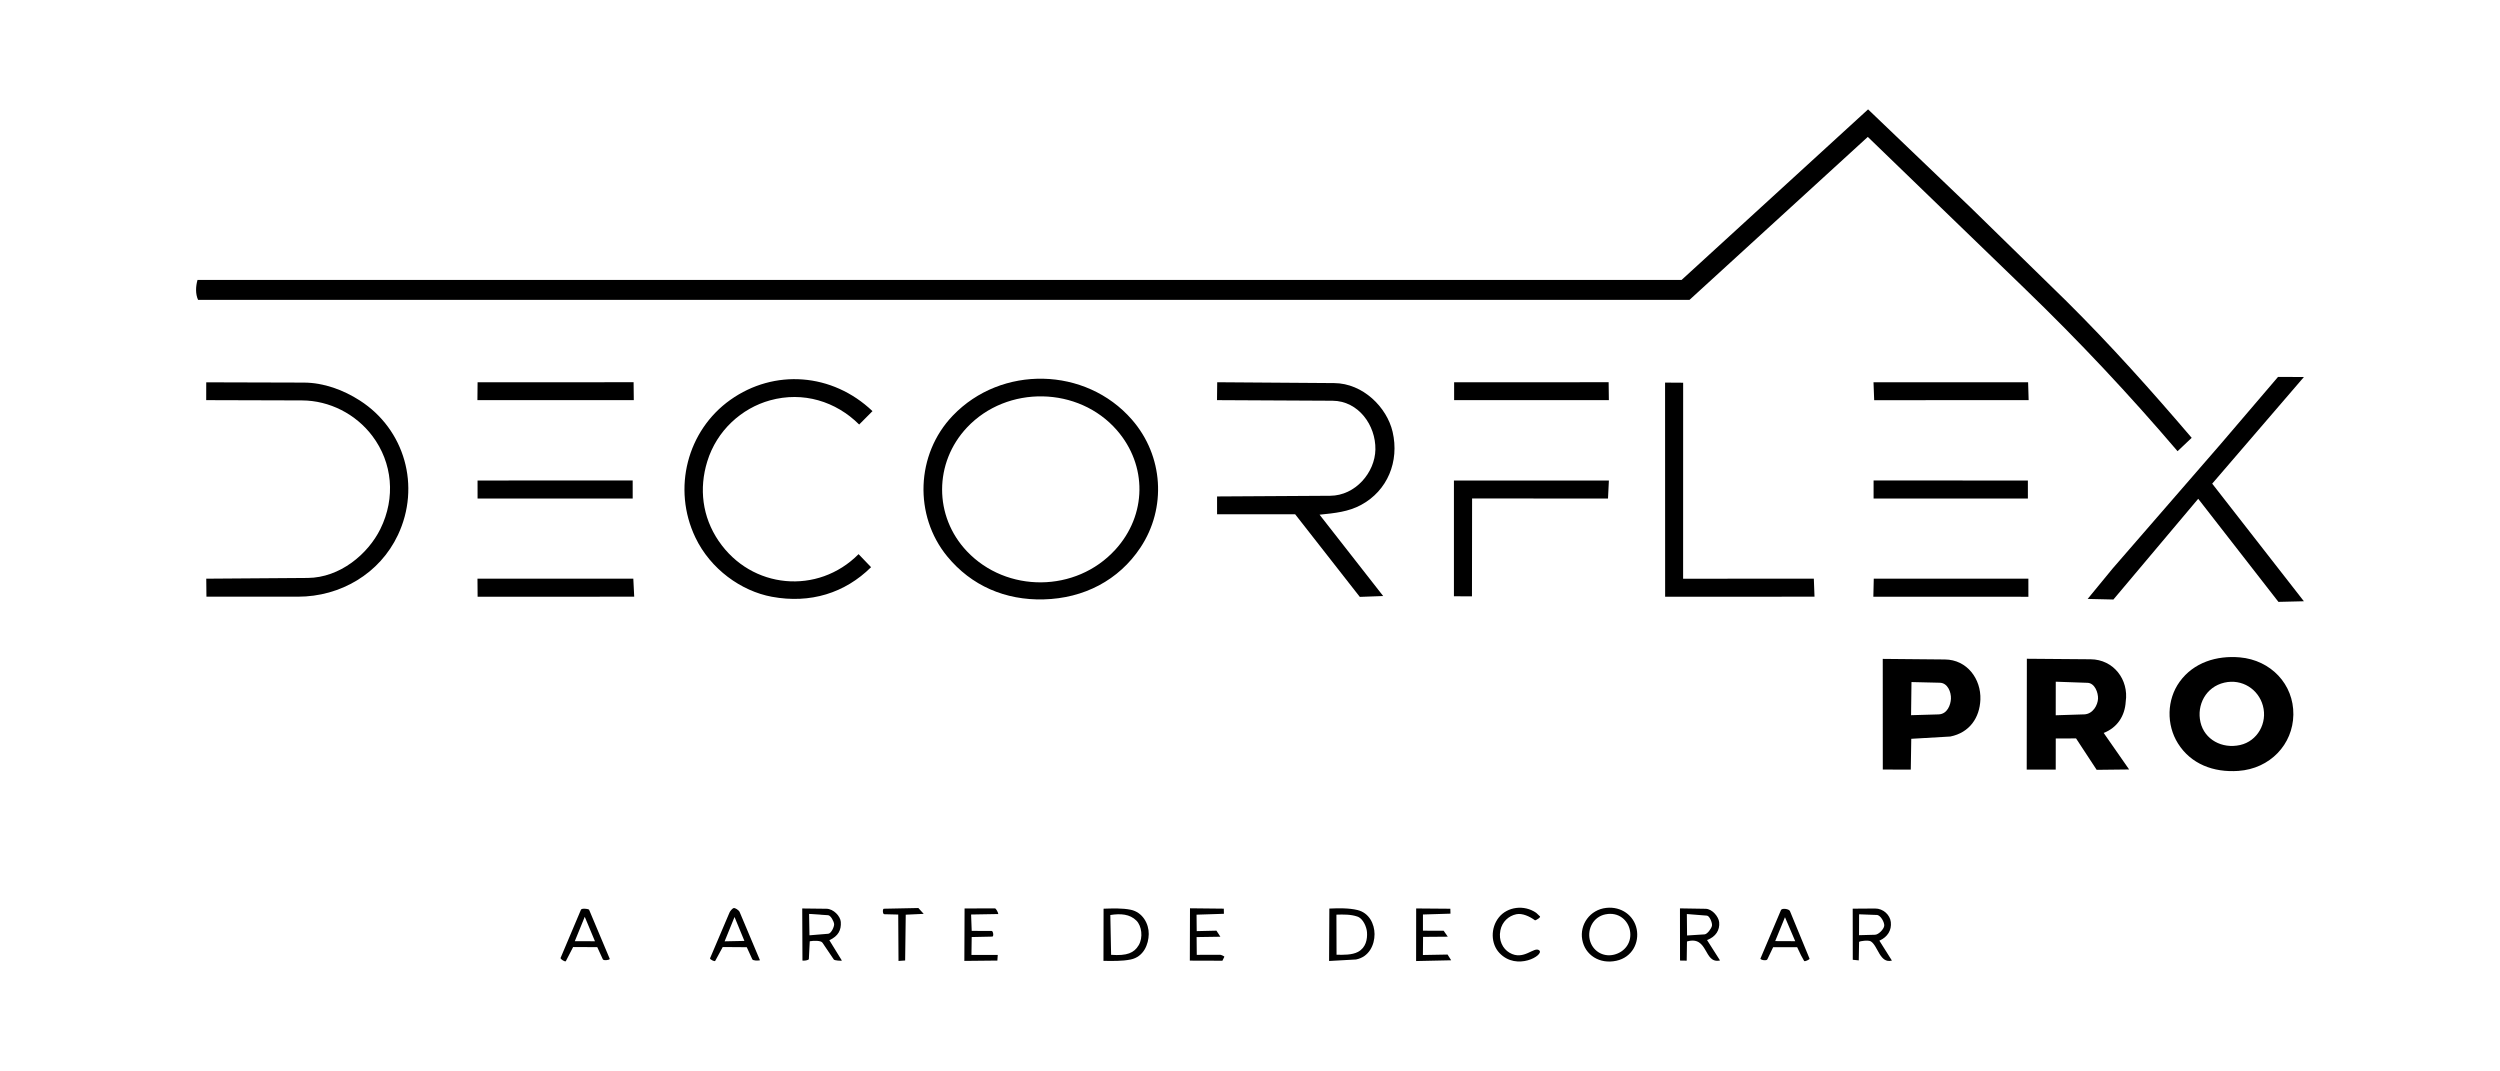
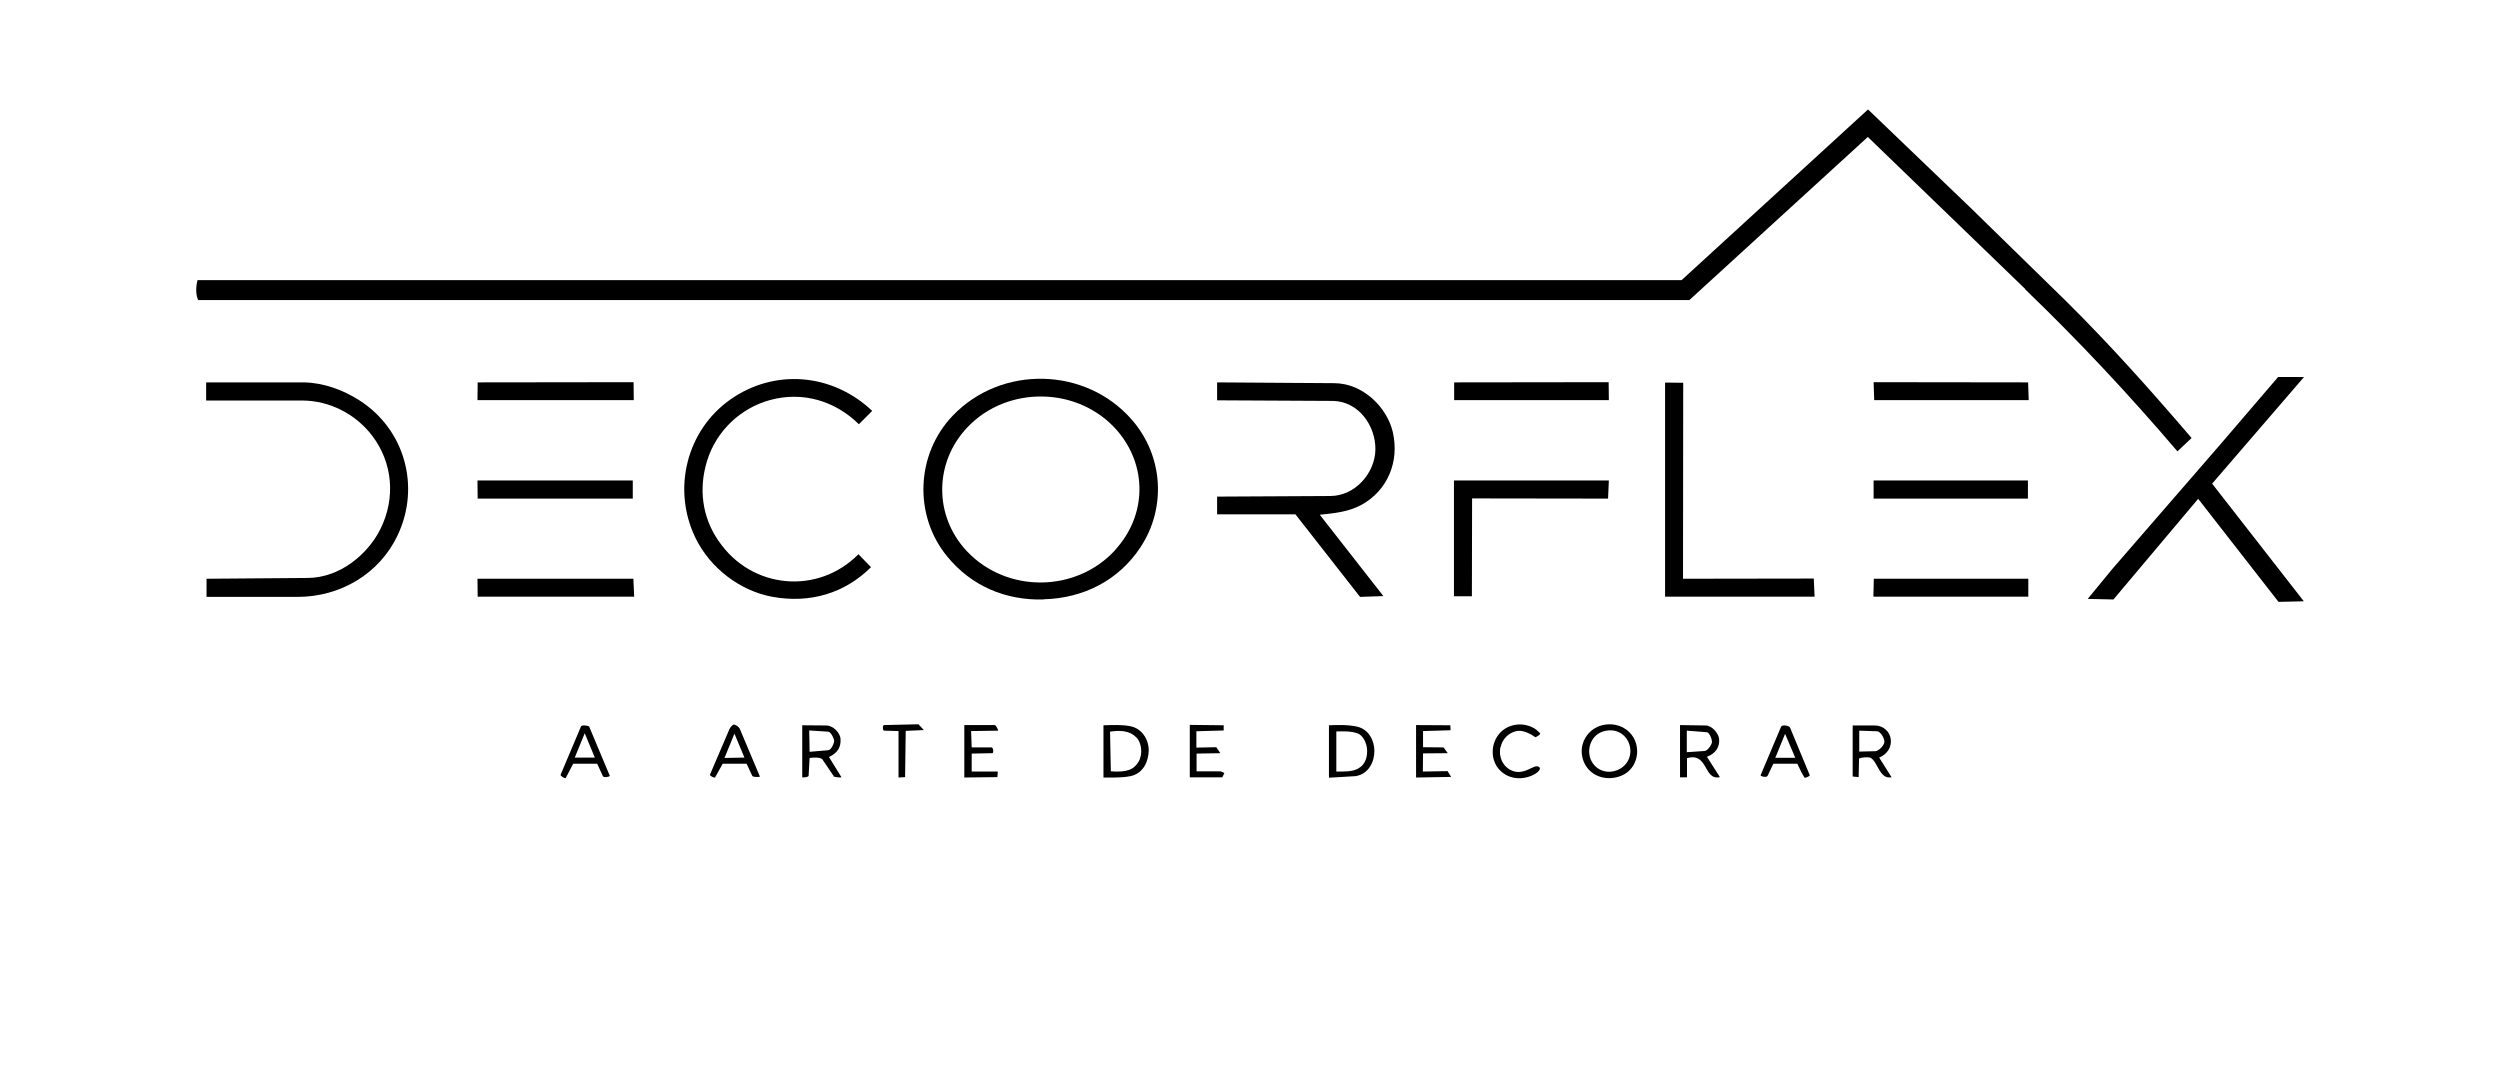
- <svg xmlns="http://www.w3.org/2000/svg" id="Camada_1" data-name="Camada 1" viewBox="0 0 1254 537.18">
-   <path d="M1015.88,145.02l-78.99-76.35-89.45,81.76H99.36c-1.35-2.93-1.24-6.62-.29-10.01h744.41s93.55-85.56,93.55-85.56l51.35,49.15,48.08,46.99c22.26,22.08,42.61,44.87,62.89,68.61l-7.08,6.71c-24.42-28.6-49.14-54.96-76.4-81.3Z" />
-   <path d="M523.55,300.66c-19.31.49-36.33-6.84-48.43-21.59-16.76-20.43-15.8-51.18,2.8-70.59,24.41-25.48,66.69-24.54,89.84,2,15.87,18.19,17.42,44.37,4.32,64.13-10.93,16.5-28.48,25.53-48.53,26.04ZM559.4,275.77c15.98-17.49,16.11-42.37.87-59.93-19.2-22.12-55.12-22.79-75.23-1.41-16.6,17.65-16.67,44.55-.02,62.11,19.86,20.95,54.65,20.82,74.38-.78Z" />
-   <path d="M649.67,257.95h-39.19s0-8.93,0-8.93l56.73-.34c12.74-.08,22.48-11.74,22.69-23.18.23-12.13-8.47-24.42-21.52-24.49l-57.93-.3.1-8.98,58.69.43c14.46.11,26.44,12.18,29.29,24.44,3.46,14.87-2.58,29.54-15.81,36.67-6.36,3.43-12.96,4.1-20.83,4.9l31.91,40.8-11.72.43-32.42-41.43Z" />
-   <path d="M103.55,299.29l-.09-9.02,50.89-.37c16.17-.12,30.22-11.95,36.44-24.55,7.75-15.71,6.08-33.26-4.02-46.68-8.27-10.98-21.51-17.78-35.29-17.82l-48.05-.14.02-8.94,49,.14c9.97.03,19.81,3.7,28.03,8.98,22.64,14.52,30.61,43.11,19.12,67.46-9.13,19.36-28.78,30.95-50.17,30.95h-45.89Z" />
-   <polygon points="1142.86 301.9 1102.62 250.19 1060.08 300.72 1047.17 300.42 1059.67 285.2 1113.95 222.66 1142.65 189.07 1155.65 189.1 1109.64 242.6 1155.63 301.59 1142.86 301.9" />
-   <path d="M360.51,271.39c16.4,24.11,49.73,27.16,70.15,6.57l6.27,6.54c-13.1,12.96-30.47,18.42-49.76,14.84-15.39-2.85-30.8-13.87-38.37-29.75-11.7-24.52-4.08-53.67,17.55-69.02,21.99-15.61,51.11-13.54,71.29,5.65l-6.68,6.72c-11.66-11.61-28.1-16.73-44.7-12.13-14.25,3.94-26.75,15.14-31.51,30.69-4.15,13.53-2.56,27.67,5.75,39.9Z" />
-   <path d="M1122.72,386.69c-12.41.86-23.77-3.43-30.26-13.8-5.87-9.37-5.64-21.93.85-30.92,7.01-9.71,18.6-13.25,30.2-12.23,15.59,1.37,27.05,13.53,26.84,28.73-.21,14.88-11.63,27.11-27.62,28.22ZM1115.73,342.41c-9.26,2.13-13.96,11.2-11.97,19.86s10.8,13.48,19.9,11.43c8.61-1.93,13.8-10.94,11.41-19.72-2.23-8.2-10.4-13.63-19.35-11.57Z" />
-   <path d="M1051.68,386.14l-10.33-15.75-10.18.03-.02,15.61h-14.55s.07-55.6.07-55.6l31.99.26c11.52.09,19.22,10.26,17.6,21.26-.43,7.26-4.3,13.05-11.05,15.7l12.76,18.31-16.3.19ZM1045.35,358.34c4.51-.14,6.88-4.73,7.02-7.87.13-2.95-1.57-7.84-5.28-7.97l-15.92-.56-.02,16.84,14.2-.45Z" />
-   <path d="M978.27,369.44l-19.58,1.14-.24,15.46-14.04-.04-.02-55.5,31.19.29c11.11.1,18.2,9.81,17.78,20.17-.36,8.99-5.39,16.54-15.09,18.48ZM972.37,358.34c4.46-.13,6.08-4.84,6.22-7.84.15-3.18-1.53-7.94-5.59-8.04l-14.2-.34-.21,16.62,13.77-.4Z" />
-   <polygon points="909.82 290.25 910.16 299.3 835.23 299.32 835.2 191.91 844.27 191.97 844.25 290.29 909.82 290.25" />
-   <polygon points="738.4 250.02 738.34 299.11 729.29 299.1 729.29 241.02 807.02 241.03 806.57 250.08 738.4 250.02" />
-   <polygon points="317.91 200.72 239.47 200.72 239.56 191.76 317.81 191.72 317.91 200.72" />
-   <polygon points="318.12 299.3 239.57 299.32 239.5 290.27 317.67 290.26 318.12 299.3" />
-   <polygon points="317.36 250.05 239.55 250.07 239.54 241.02 317.35 241.01 317.36 250.05" />
-   <polygon points="1017.19 250.08 939.79 250.05 939.79 240.99 1017.18 241.04 1017.19 250.08" />
-   <polygon points="807.01 200.71 729.39 200.71 729.39 191.76 806.89 191.72 807.01 200.71" />
-   <polygon points="1017.57 200.69 940.09 200.74 939.75 191.74 1017.3 191.75 1017.57 200.69" />
-   <polygon points="1017.44 299.34 939.67 299.31 939.88 290.27 1017.43 290.26 1017.44 299.34" />
-   <path d="M567.12,481.29c-4.38.89-9.23.72-13.62.68l.05-26.16c4.48-.14,9.33-.35,13.57.51,6.04,1.23,9.17,7.08,9.09,12.2s-2.52,11.43-9.08,12.77ZM557.33,478.94c8.01.58,11.53-.94,13.84-4.83s1.49-9.7-1.15-12.33c-3.32-3.31-7.91-3.62-13.08-2.81l.39,19.97Z" />
-   <path d="M680.12,481.28l-13.45.75.13-26.29c4.35-.19,9.74-.33,14.11.73,5.9,1.43,8.53,7.02,8.56,12.08.03,5.35-2.71,11.47-9.35,12.74ZM681.15,477.48c4.01-2.13,4.79-6.38,4.53-9.93-.18-2.45-1.85-6.81-4.87-7.82-3.3-1.11-6.86-1.05-10.46-.94l.06,20.1c3.46.08,7.77.16,10.74-1.41Z" />
-   <path d="M862.74,481.77c-8.31,1.87-5.69-12.63-16.55-9.53l-.14,9.63-3.35-.06-.03-26.17,12.86.21c3.35.05,6.52,3.99,6.8,6.7.4,3.96-1.64,7.31-6.08,8.98l6.51,10.23ZM855,468.68c1.4-.09,3.45-2.95,3.72-4.31s-1.16-4.98-2.54-5.09l-10.06-.8.11,10.76,8.77-.56Z" />
-   <path d="M810.8,481.91c-8.46,1.86-15.77-2.88-17.15-10.58-1.36-7.55,3.83-15.05,12.1-15.94,7.47-.81,13.82,3.79,15.2,10.61s-2.23,14.17-10.15,15.91ZM805.31,458.63c-6.16,1.25-9.11,7.32-7.89,12.73s6.46,8.91,12.19,7.5c5.38-1.33,9.11-6.11,7.96-12.18-.95-5.05-5.63-9.39-12.26-8.04Z" />
-   <path d="M418.22,481.27l-5.69-8.43c-.78-1.15-4.54-1.03-6.36-.7l-.45,8.9c-.03.68-2.61.95-3.21.78l-.11-26.13,12.15.14c3.58.04,7,3.77,7.2,6.62.28,4.02-1.23,7.1-5.75,9.16l6.3,10.23c-.27.16-3.69.02-4.09-.58ZM415.49,468.36c1.44-.12,3-3.5,2.91-4.82s-1.7-4.38-3.02-4.47l-9.54-.64.19,10.72,9.47-.78Z" />
-   <path d="M948.98,481.82c-6.1,1.65-7-7.47-10.58-9.63-1.21-.73-5.41-.2-5.88.27l-.17,9.27-3-.31-.03-25.63,11.19-.08c4.18-.03,7.53,3.25,7.93,6.8.46,4.05-1.59,7.5-5.75,9.33l6.29,9.98ZM940.56,468.86c1.74-.05,4.36-2.76,4.57-4.46s-1.82-5.38-3.68-5.45l-8.93-.34-.03,10.48,8.08-.22Z" />
-   <path d="M497.74,469.8l-10.34.22-.12,8.97h13.2s-.2,2.83-.2,2.83l-16.56.17.11-26.3,15.22-.05c.55,0,1.64,2.08,1.69,2.84l-13.64.24.31,8.21,9.99.03c.82,0,1.16,2.82.34,2.83Z" />
-   <path d="M374.59,475.12l-12.07-.09-2.5,4.61-1.26,2.32c-.29.54-2.68-.72-2.61-1.26l9.76-22.94c.35-.83,1.39-2,1.98-2.24.8-.33,2.74,1.07,3.1,1.91l10.21,24.25c-1.01.23-3.5.26-3.86-.52l-2.76-6.04ZM373.39,471.97l-4.95-12.01-4.97,12.21,9.92-.21Z" />
-   <path d="M299.6,475.09l-12.12-.06-2.39,4.63-1.26,2.45c-.29.56-2.8-1.01-2.65-1.6l9.01-21.31,1.22-2.89c.33-.78,3.23-.56,4.06-.03l10.41,24.75c-.47.65-3.16.88-3.51.13l-2.78-6.07ZM298.43,472.13l-5.12-12.26-4.99,12.23,10.1.03Z" />
-   <path d="M901.46,475.12h-12.05s-2.92,6.1-2.92,6.1c-.36.75-3.02.46-3.49-.32l10.34-24.41c.47-1.1,4.04-.61,4.49.5l9.86,23.93c-.03.37-2.45,1.6-2.74,1.08l-1.57-2.84-1.92-4.04ZM900.48,472.1l-5.14-12.03-4.9,11.98,10.03.05Z" />
-   <path d="M612.14,469.86l-11.92.18.08,8.91,11.73-.04c.4,0,2.24.74,2.09,1.04l-.96,1.95-16.34-.05.08-26.25,16.96.18.06,2.58-13.73.44.08,8.25,9.9-.23,1.97,3.04Z" />
-   <path d="M752.59,466.68c-1.01,5.05,1.22,9.21,4.53,11.18,7.21,4.29,12.4-3.4,15-1.13s-11.27,10.52-20.01,1.28c-4.31-4.56-4.57-12.52-.25-17.89,4.26-5.3,12.64-6.46,18.7-2.24l1.88,1.77c.52.49-1.79,1.86-2.44,2.01-2.72-1.99-6.37-3.71-9.41-3.08-3.85.8-7.14,3.76-8,8.1Z" />
-   <polygon points="726.21 469.84 713.81 469.94 713.73 479.03 726.09 478.8 727.91 481.68 710.32 482.06 710.35 455.68 727.49 455.82 727.56 458.29 713.75 458.71 713.75 466.83 724.14 466.87 726.21 469.84" />
-   <path d="M454.32,458.81l-.3,22.97-3.33.23-.14-23.27-7.04-.17c-.77-.02-.91-2.73-.15-2.75l17.29-.36,2.68,2.93-9.01.42Z" />
+ <svg xmlns="http://www.w3.org/2000/svg" id="Camada_1" version="1.1" viewBox="0 0 1254 537.2">
+   <path d="M1015.9,145l-79-76.3-89.5,81.8H99.4c-1.3-2.9-1.2-6.6-.3-10h744.4l93.5-85.6,51.3,49.2,48.1,47c22.3,22.1,42.6,44.9,62.9,68.6l-7.1,6.7c-24.4-28.6-49.1-55-76.4-81.3h0Z" />
+   <path d="M523.5,300.7c-19.3.5-36.3-6.8-48.4-21.6-16.8-20.4-15.8-51.2,2.8-70.6,24.4-25.5,66.7-24.5,89.8,2,15.9,18.2,17.4,44.4,4.3,64.1-10.9,16.5-28.5,25.5-48.5,26h0ZM559.4,275.8c16-17.5,16.1-42.4.9-59.9-19.2-22.1-55.1-22.8-75.2-1.4-16.6,17.6-16.7,44.5,0,62.1,19.9,21,54.7,20.8,74.4-.8h0Z" />
+   <path d="M649.7,258h-39.2v-8.9l56.7-.3c12.7,0,22.5-11.7,22.7-23.2.2-12.1-8.5-24.4-21.5-24.5l-57.9-.3v-9c0,0,58.8.4,58.8.4,14.5.1,26.4,12.2,29.3,24.4,3.5,14.9-2.6,29.5-15.8,36.7-6.4,3.4-13,4.1-20.8,4.9l31.9,40.8-11.7.4-32.4-41.4h0Z" />
+   <path d="M103.6,299.3v-9c0,0,50.8-.4,50.8-.4,16.2-.1,30.2-12,36.4-24.5,7.8-15.7,6.1-33.3-4-46.7-8.3-11-21.5-17.8-35.3-17.8h-48.1c0-.1,0-9.1,0-9.1h49c10,.2,19.8,3.8,28,9.1,22.6,14.5,30.6,43.1,19.1,67.5-9.1,19.4-28.8,31-50.2,31h-45.9,0Z" />
+   <polygon points="1142.9 301.9 1102.6 250.2 1060.1 300.7 1047.2 300.4 1059.7 285.2 1113.9 222.7 1142.7 189.1 1155.7 189.1 1109.6 242.6 1155.6 301.6 1142.9 301.9" />
+   <path d="M360.5,271.4c16.4,24.1,49.7,27.2,70.1,6.6l6.3,6.5c-13.1,13-30.5,18.4-49.8,14.8-15.4-2.9-30.8-13.9-38.4-29.8-11.7-24.5-4.1-53.7,17.5-69,22-15.6,51.1-13.5,71.3,5.6l-6.7,6.7c-11.7-11.6-28.1-16.7-44.7-12.1-14.2,3.9-26.8,15.1-31.5,30.7-4.1,13.5-2.6,27.7,5.8,39.9h0Z" />
+   <polygon points="909.8 290.2 910.2 299.3 835.2 299.3 835.2 191.9 844.3 192 844.2 290.3 909.8 290.2" />
+   <polygon points="738.4 250 738.3 299.1 729.3 299.1 729.3 241 807 241 806.6 250.1 738.4 250" />
+   <polygon points="317.9 200.7 239.5 200.7 239.6 191.8 317.8 191.7 317.9 200.7" />
+   <polygon points="318.1 299.3 239.6 299.3 239.5 290.3 317.7 290.3 318.1 299.3" />
+   <polygon points="317.4 250.1 239.6 250.1 239.5 241 317.4 241 317.4 250.1" />
+   <polygon points="1017.2 250.1 939.8 250.1 939.8 241 1017.2 241 1017.2 250.1" />
+   <polygon points="807 200.7 729.4 200.7 729.4 191.8 806.9 191.7 807 200.7" />
+   <polygon points="1017.6 200.7 940.1 200.7 939.8 191.7 1017.3 191.8 1017.6 200.7" />
+   <polygon points="1017.4 299.3 939.7 299.3 939.9 290.3 1017.4 290.3 1017.4 299.3" />
+   <path d="M567.1,389.3c-4.4.9-9.2.7-13.6.7v-26.2c4.5-.1,9.4-.4,13.6.5,6,1.2,9.2,7.1,9.1,12.2s-2.5,11.4-9.1,12.8h0ZM557.3,386.9c8,.6,11.5-.9,13.8-4.8s1.5-9.7-1.2-12.3c-3.3-3.3-7.9-3.6-13.1-2.8l.4,20h0Z" />
+   <path d="M680.1,389.3l-13.5.8v-26.3c4.5-.2,9.9-.3,14.2.7,5.9,1.4,8.5,7,8.6,12.1,0,5.4-2.7,11.5-9.3,12.7h0ZM681.2,385.5c4-2.1,4.8-6.4,4.5-9.9-.2-2.5-1.8-6.8-4.9-7.8-3.3-1.1-6.9-1-10.5-.9v20.1c3.5,0,7.8.2,10.8-1.4Z" />
+   <path d="M862.7,389.8c-8.3,1.9-5.7-12.6-16.5-9.5v9.6c-.1,0-3.5,0-3.5,0v-26.2s12.8.2,12.8.2c3.3,0,6.5,4,6.8,6.7.4,4-1.6,7.3-6.1,9l6.5,10.2h0ZM855,376.7c1.4,0,3.5-3,3.7-4.3s-1.2-5-2.5-5.1l-10.1-.8v10.8c.1,0,8.9-.6,8.9-.6h0Z" />
+   <path d="M810.8,389.9c-8.5,1.9-15.8-2.9-17.2-10.6-1.4-7.5,3.8-15,12.1-15.9,7.5-.8,13.8,3.8,15.2,10.6s-2.2,14.2-10.2,15.9h0ZM805.3,366.6c-6.2,1.2-9.1,7.3-7.9,12.7s6.5,8.9,12.2,7.5c5.4-1.3,9.1-6.1,8-12.2-1-5-5.6-9.4-12.3-8h0Z" />
+   <path d="M418.2,389.3l-5.7-8.4c-.8-1.1-4.5-1-6.4-.7l-.5,8.9c0,.7-2.6,1-3.2.8v-26.1c-.1,0,12,.1,12,.1,3.6,0,7,3.8,7.2,6.6.3,4-1.2,7.1-5.8,9.2l6.3,10.2c-.3.2-3.7,0-4.1-.6h0ZM415.5,376.3c1.4-.1,3-3.5,2.9-4.8s-1.7-4.4-3-4.5l-9.5-.6.2,10.7,9.5-.8h0Z" />
+   <path d="M949,389.8c-6.1,1.6-7-7.5-10.6-9.6-1.2-.7-5.4-.2-5.9.3l-.2,9.3-3-.3v-25.6s11.2,0,11.2,0c4.2,0,7.5,3.2,7.9,6.8.5,4-1.6,7.5-5.8,9.3l6.3,10h0ZM940.6,376.8c1.7,0,4.4-2.8,4.6-4.5s-1.8-5.4-3.7-5.5l-8.9-.3v10.5s8-.2,8-.2h0Z" />
+   <path d="M497.7,377.8l-10.3.2v9c-.1,0,13.1,0,13.1,0l-.2,2.8-16.6.2v-26.3c.1,0,15.3,0,15.3,0,.5,0,1.6,2.1,1.7,2.8l-13.6.2.3,8.2h10c.8,0,1.2,2.9.3,2.9h0Z" />
+   <path d="M374.6,383.1h-12.1c0,0-2.5,4.5-2.5,4.5l-1.3,2.3c-.3.5-2.7-.7-2.6-1.3l9.8-22.9c.4-.8,1.4-2,2-2.2.8-.3,2.7,1.1,3.1,1.9l10.2,24.2c-1,.2-3.5.3-3.9-.5l-2.8-6h0ZM373.4,380l-5-12-5,12.2,9.9-.2h0Z" />
+   <path d="M299.6,383.1h-12.1c0,0-2.4,4.6-2.4,4.6l-1.3,2.5c-.3.6-2.8-1-2.6-1.6l9-21.3,1.2-2.9c.3-.8,3.2-.6,4.1,0l10.4,24.8c-.5.6-3.2.9-3.5.1l-2.8-6.1h0ZM298.4,380.1l-5.1-12.3-5,12.2h10.1s0,0,0,0Z" />
+   <path d="M901.5,383.1h-12l-2.9,6.1c-.4.8-3,.5-3.5-.3l10.3-24.4c.5-1.1,4-.6,4.5.5l9.9,23.9c0,.4-2.5,1.6-2.7,1.1l-1.6-2.8-1.9-4h0ZM900.5,380.1l-5.1-12-4.9,12h10s0,0,0,0Z" />
+   <path d="M612.1,377.8l-11.9.2v8.9c0,0,11.8,0,11.8,0,.4,0,2.2.7,2.1,1l-1,2h-16.3s0-26.3,0-26.3l17,.2v2.6c0,0-13.7.4-13.7.4v8.2c0,0,10-.2,10-.2l2,3h0Z" />
+   <path d="M752.6,374.7c-1,5,1.2,9.2,4.5,11.2,7.2,4.3,12.4-3.4,15-1.1s-11.3,10.5-20,1.3c-4.3-4.6-4.6-12.5-.2-17.9,4.3-5.3,12.6-6.5,18.7-2.2l1.9,1.8c.5.5-1.8,1.9-2.4,2-2.7-2-6.4-3.7-9.4-3.1-3.8.8-7.1,3.8-8,8.1h0Z" />
+   <polygon points="726.2 377.8 713.8 377.9 713.7 387 726.1 386.8 727.9 389.7 710.3 390 710.3 363.7 727.5 363.8 727.6 366.3 713.8 366.7 713.8 374.8 724.1 374.9 726.2 377.8" />
+   <path d="M454.3,366.8l-.3,23-3.3.2v-23.3c-.1,0-7.2-.2-7.2-.2-.8,0-.9-2.7-.1-2.8l17.3-.4,2.7,2.9-9,.4h0Z" />
</svg>
